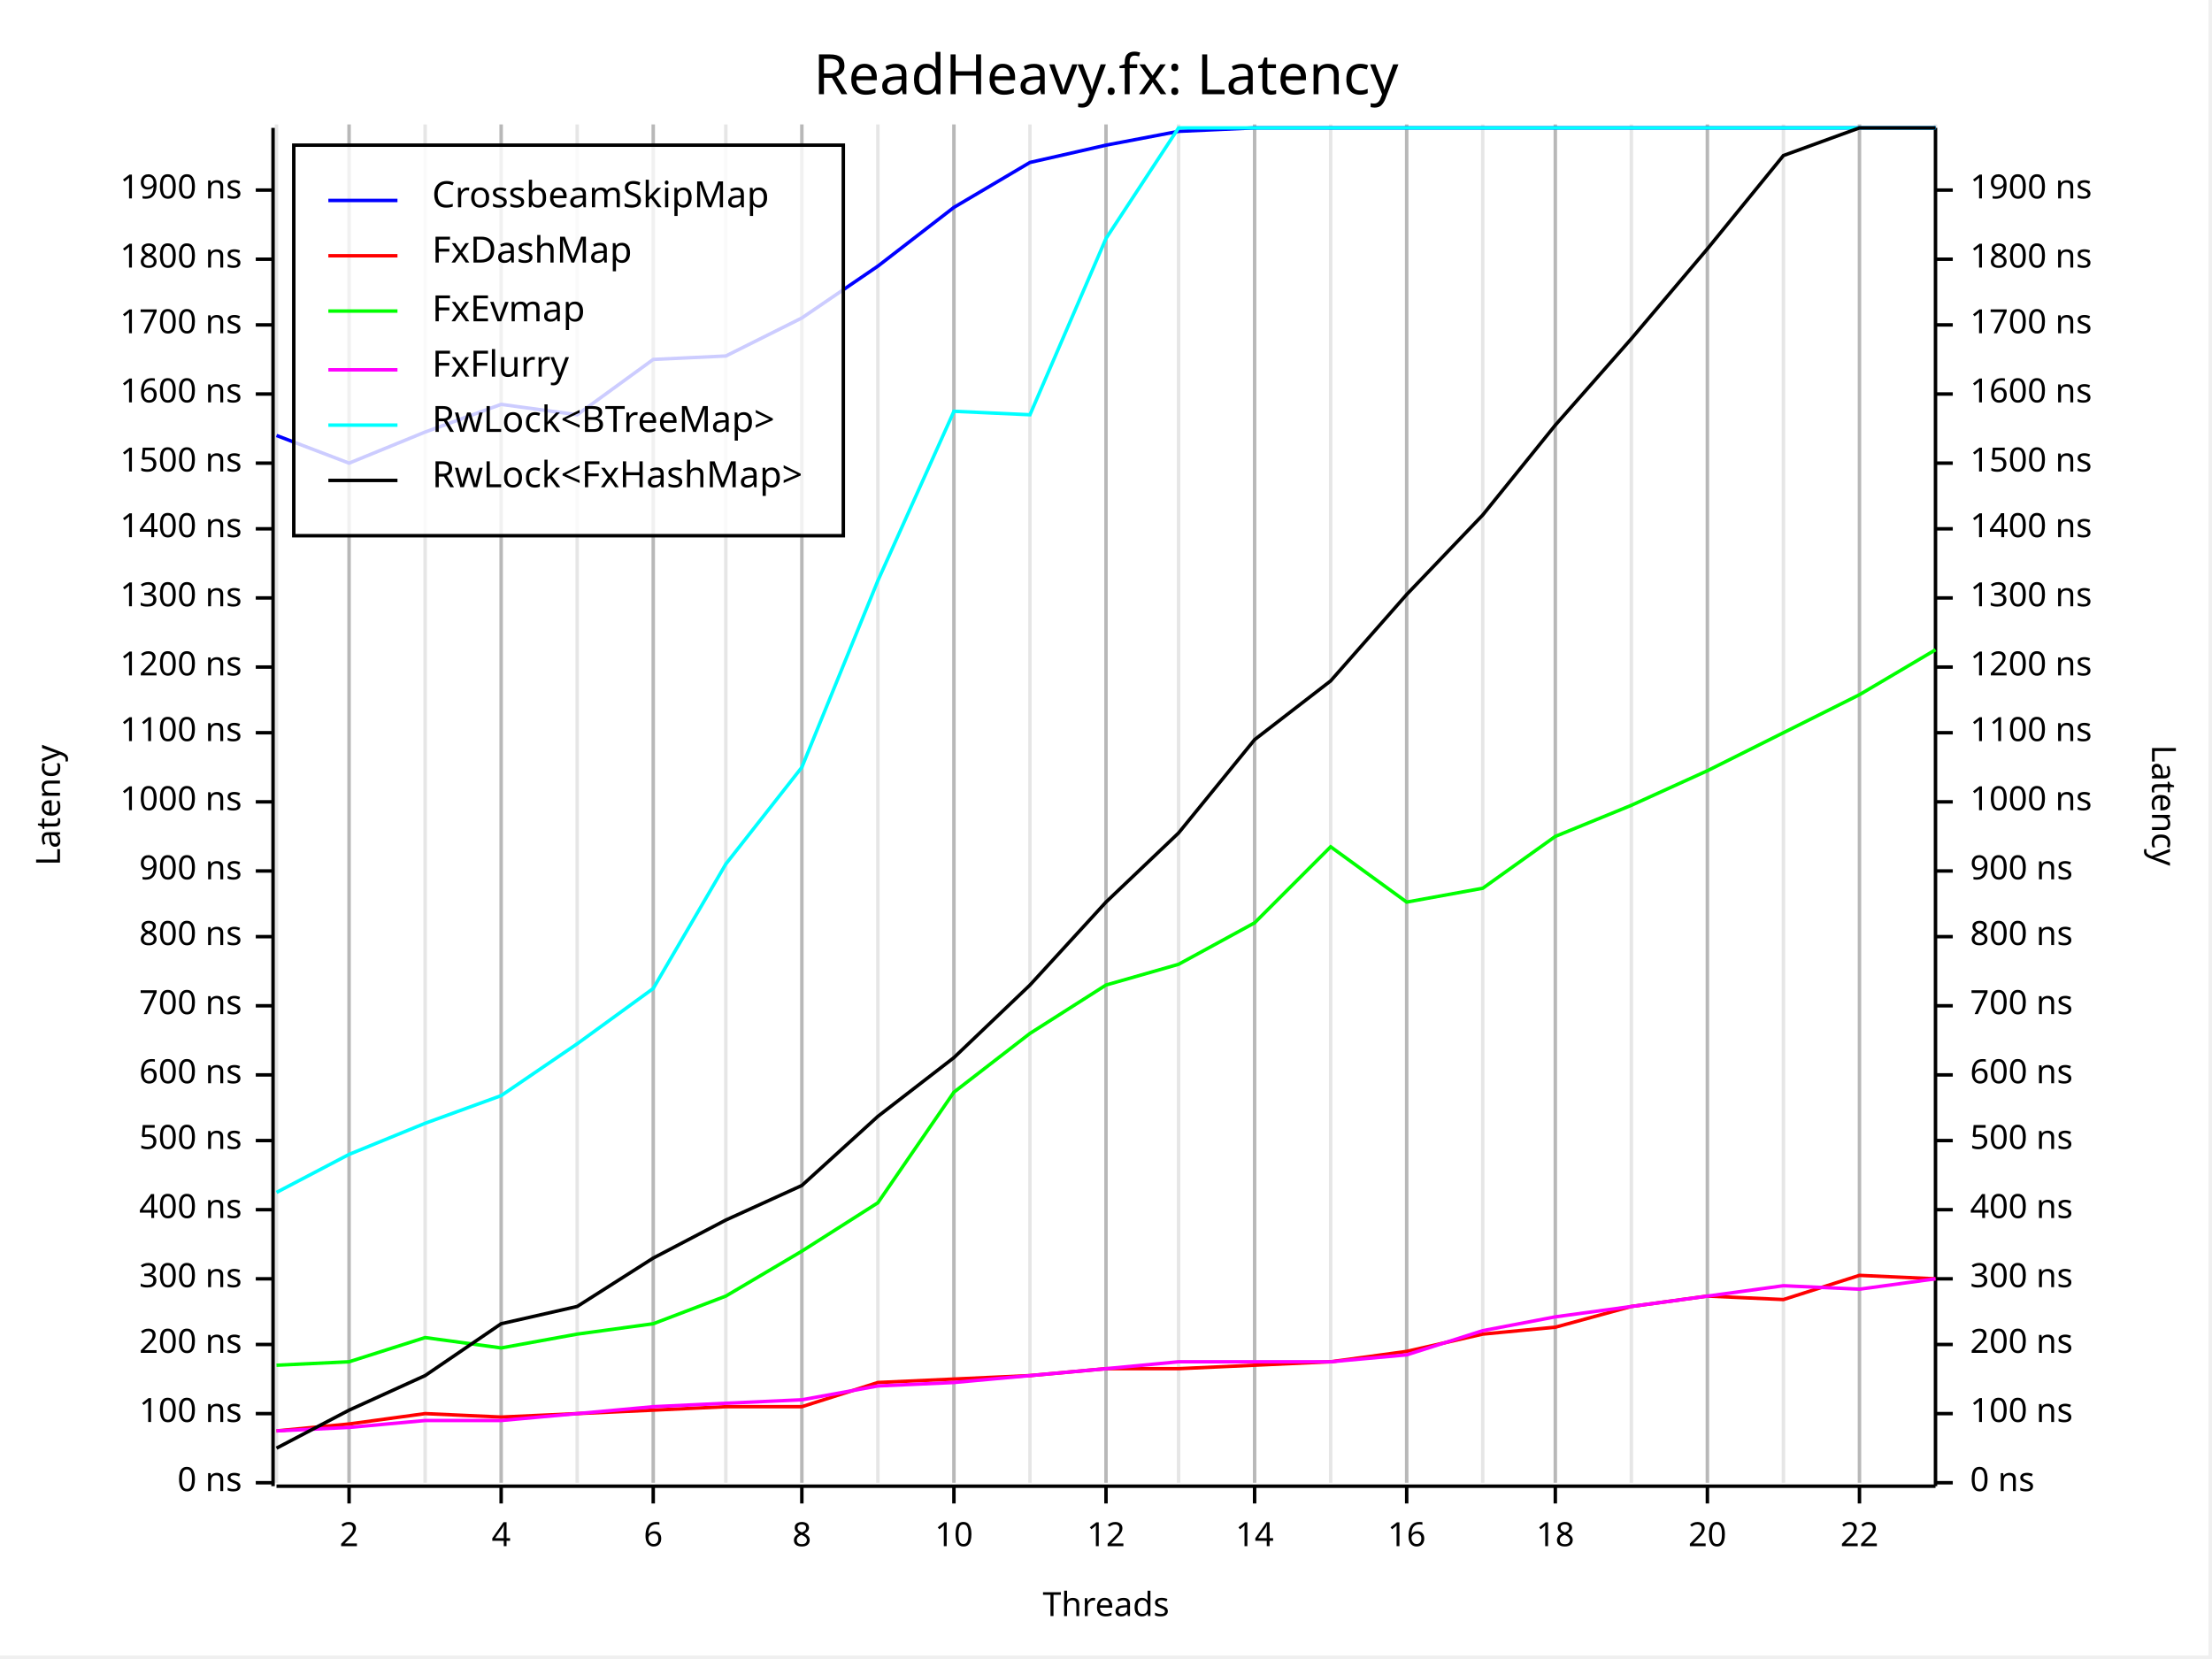
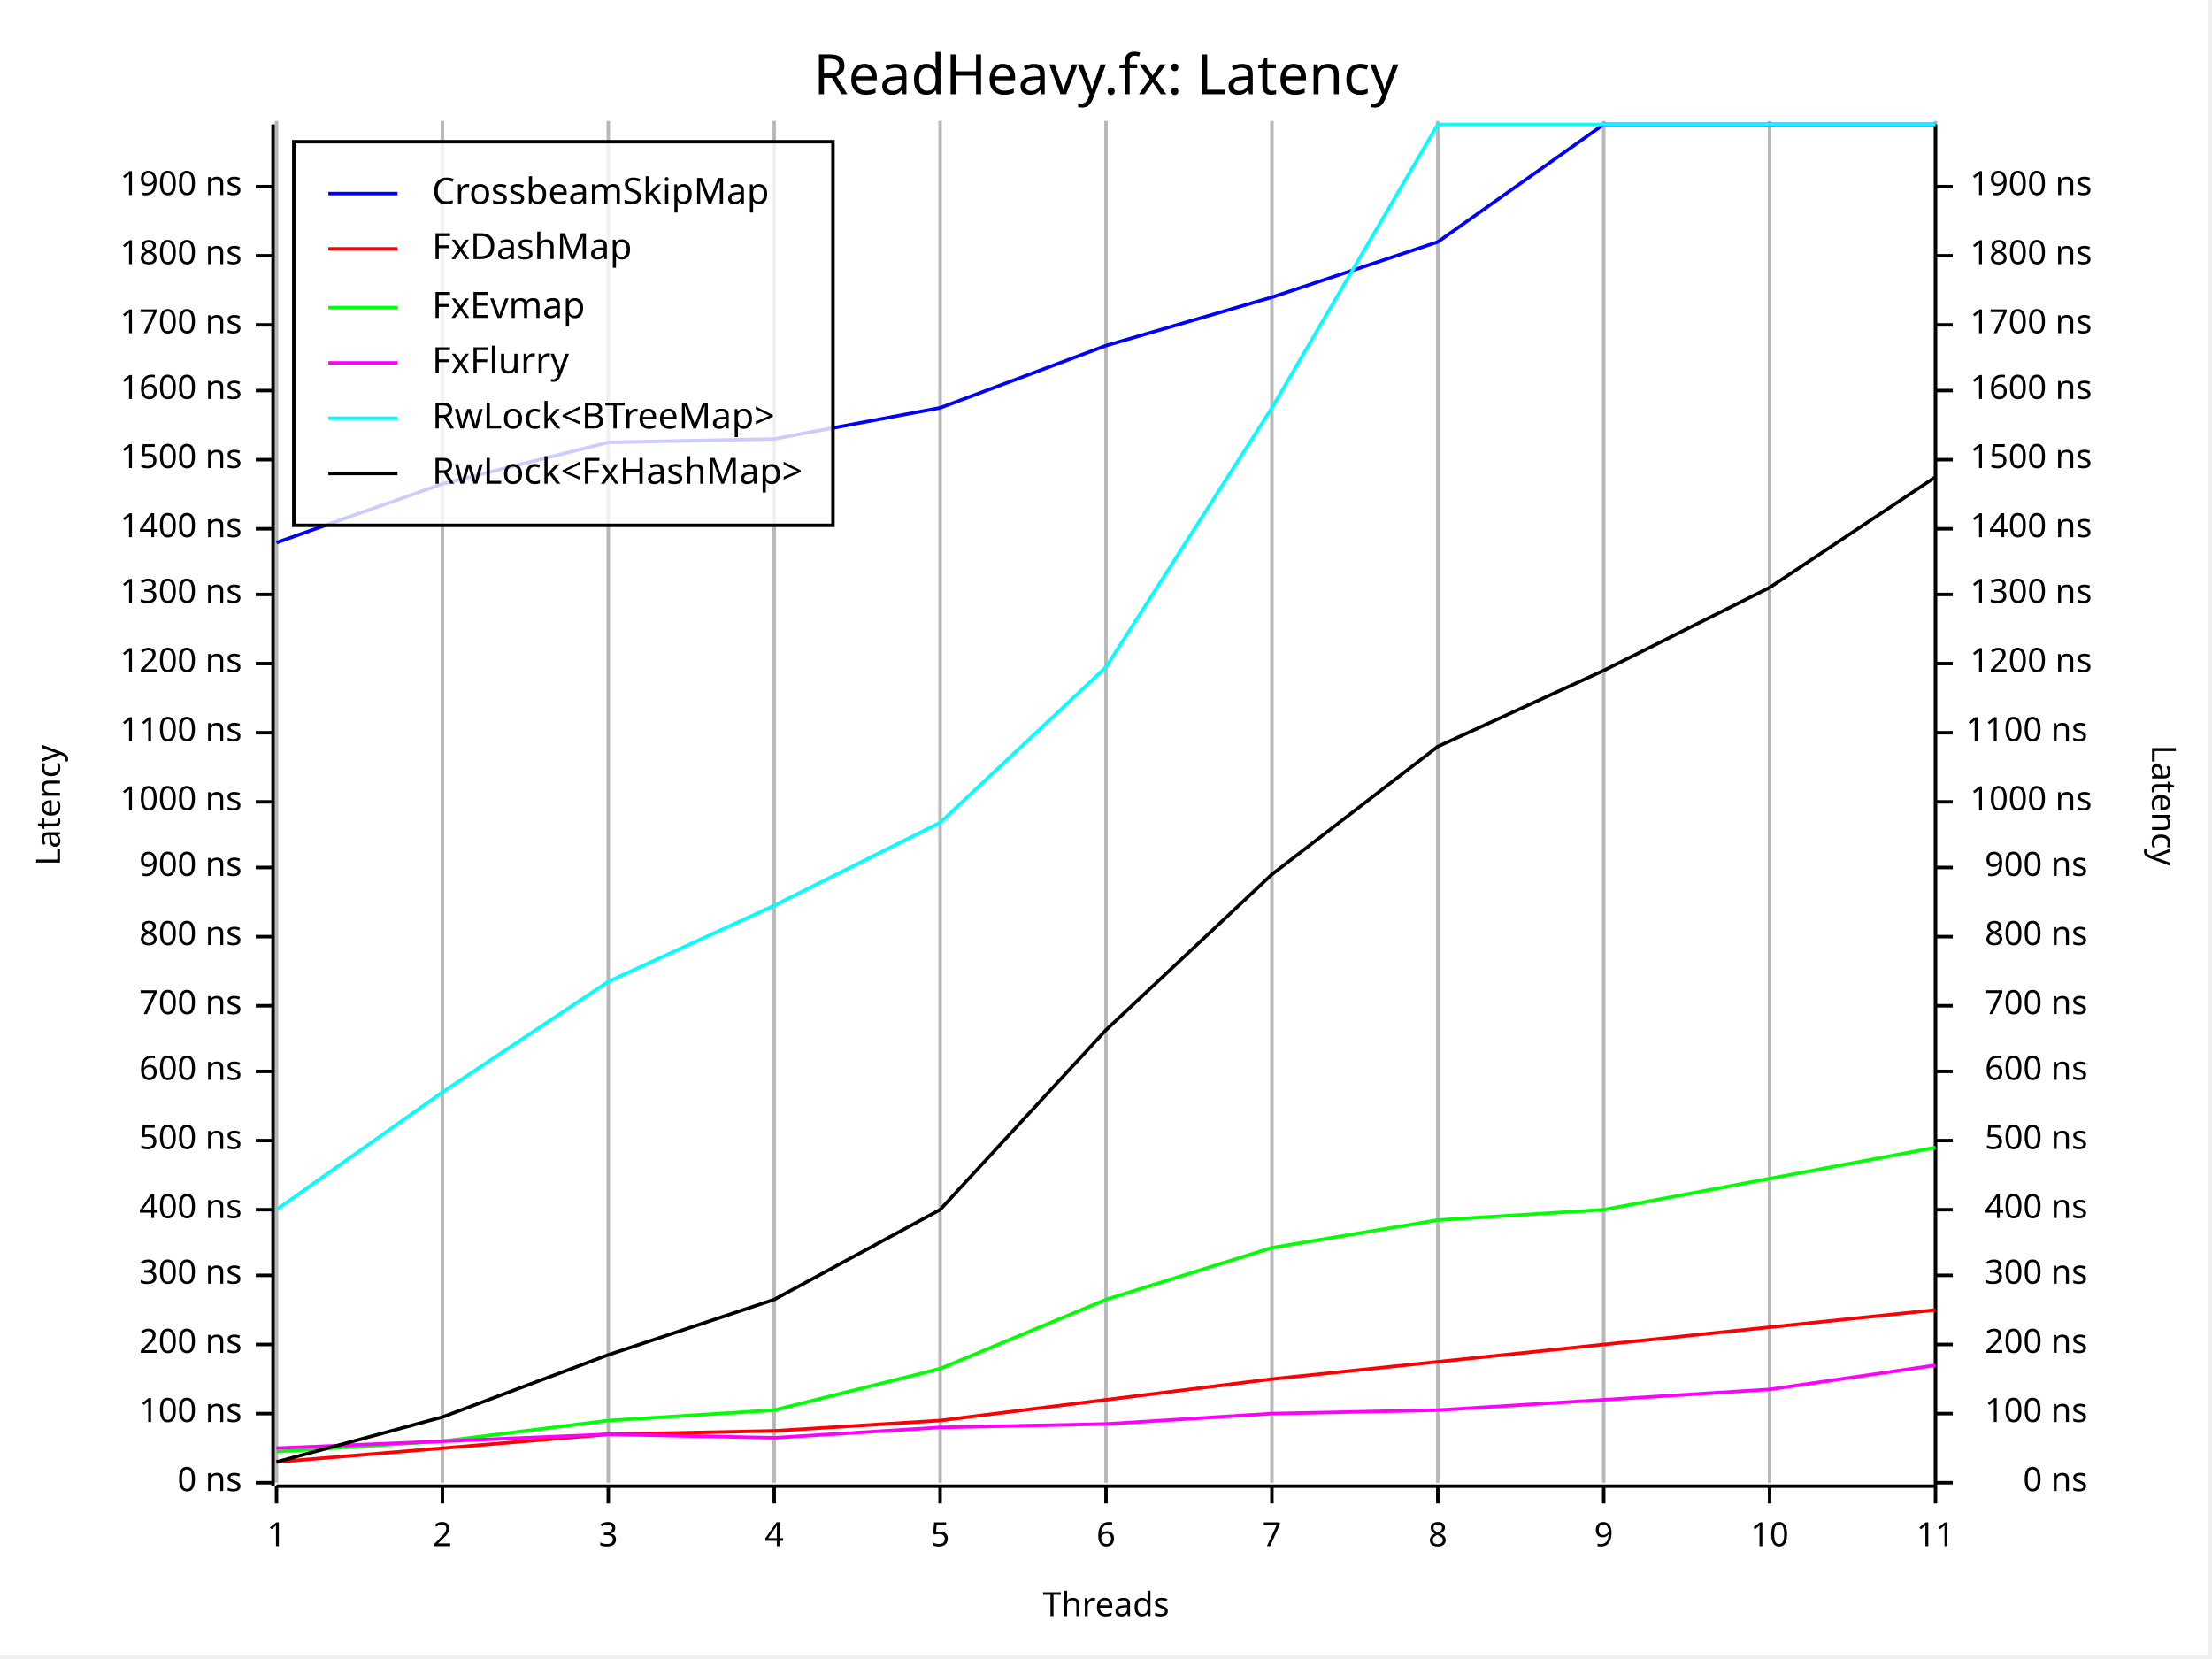
<svg xmlns="http://www.w3.org/2000/svg" width="640" height="480" viewBox="0 0 640 480">
  <rect x="0" y="0" width="639" height="479" opacity="1" fill="#FFFFFF" stroke="none" />
  <text x="320" y="15" dy="0.76em" text-anchor="middle" font-family="Fira Code" font-size="16.129" opacity="1" fill="#000000">
ReadHeavy.fx: Latency
</text>
-   <line opacity="0.1" stroke="#000000" stroke-width="1" x1="80" y1="429" x2="80" y2="36" />
-   <line opacity="0.1" stroke="#000000" stroke-width="1" x1="101" y1="429" x2="101" y2="36" />
-   <line opacity="0.1" stroke="#000000" stroke-width="1" x1="123" y1="429" x2="123" y2="36" />
-   <line opacity="0.1" stroke="#000000" stroke-width="1" x1="145" y1="429" x2="145" y2="36" />
-   <line opacity="0.1" stroke="#000000" stroke-width="1" x1="167" y1="429" x2="167" y2="36" />
-   <line opacity="0.1" stroke="#000000" stroke-width="1" x1="189" y1="429" x2="189" y2="36" />
-   <line opacity="0.1" stroke="#000000" stroke-width="1" x1="210" y1="429" x2="210" y2="36" />
-   <line opacity="0.1" stroke="#000000" stroke-width="1" x1="232" y1="429" x2="232" y2="36" />
-   <line opacity="0.1" stroke="#000000" stroke-width="1" x1="254" y1="429" x2="254" y2="36" />
-   <line opacity="0.1" stroke="#000000" stroke-width="1" x1="276" y1="429" x2="276" y2="36" />
-   <line opacity="0.1" stroke="#000000" stroke-width="1" x1="298" y1="429" x2="298" y2="36" />
-   <line opacity="0.1" stroke="#000000" stroke-width="1" x1="320" y1="429" x2="320" y2="36" />
-   <line opacity="0.1" stroke="#000000" stroke-width="1" x1="341" y1="429" x2="341" y2="36" />
-   <line opacity="0.1" stroke="#000000" stroke-width="1" x1="363" y1="429" x2="363" y2="36" />
-   <line opacity="0.1" stroke="#000000" stroke-width="1" x1="385" y1="429" x2="385" y2="36" />
-   <line opacity="0.1" stroke="#000000" stroke-width="1" x1="407" y1="429" x2="407" y2="36" />
-   <line opacity="0.1" stroke="#000000" stroke-width="1" x1="429" y1="429" x2="429" y2="36" />
-   <line opacity="0.1" stroke="#000000" stroke-width="1" x1="450" y1="429" x2="450" y2="36" />
-   <line opacity="0.1" stroke="#000000" stroke-width="1" x1="472" y1="429" x2="472" y2="36" />
-   <line opacity="0.1" stroke="#000000" stroke-width="1" x1="494" y1="429" x2="494" y2="36" />
-   <line opacity="0.1" stroke="#000000" stroke-width="1" x1="516" y1="429" x2="516" y2="36" />
-   <line opacity="0.1" stroke="#000000" stroke-width="1" x1="538" y1="429" x2="538" y2="36" />
-   <line opacity="0.1" stroke="#000000" stroke-width="1" x1="560" y1="429" x2="560" y2="36" />
+   <line opacity="0.1" stroke="#000000" stroke-width="1" x1="80" y1="429" x2="80" y2="35" />
+   <line opacity="0.1" stroke="#000000" stroke-width="1" x1="128" y1="429" x2="128" y2="35" />
+   <line opacity="0.1" stroke="#000000" stroke-width="1" x1="176" y1="429" x2="176" y2="35" />
+   <line opacity="0.1" stroke="#000000" stroke-width="1" x1="224" y1="429" x2="224" y2="35" />
+   <line opacity="0.1" stroke="#000000" stroke-width="1" x1="272" y1="429" x2="272" y2="35" />
+   <line opacity="0.1" stroke="#000000" stroke-width="1" x1="320" y1="429" x2="320" y2="35" />
+   <line opacity="0.1" stroke="#000000" stroke-width="1" x1="368" y1="429" x2="368" y2="35" />
+   <line opacity="0.1" stroke="#000000" stroke-width="1" x1="416" y1="429" x2="416" y2="35" />
+   <line opacity="0.1" stroke="#000000" stroke-width="1" x1="464" y1="429" x2="464" y2="35" />
+   <line opacity="0.1" stroke="#000000" stroke-width="1" x1="512" y1="429" x2="512" y2="35" />
+   <line opacity="0.1" stroke="#000000" stroke-width="1" x1="560" y1="429" x2="560" y2="35" />
  <text x="10" y="233" dy="0.76em" text-anchor="middle" font-family="sans-serif" font-size="9.677" opacity="1" fill="#000000" transform="rotate(270, 10, 233)">
Latency
</text>
  <text x="320" y="470" dy="-0.5ex" text-anchor="middle" font-family="sans-serif" font-size="9.677" opacity="1" fill="#000000">
Threads
</text>
  <text x="630" y="233" dy="0.76em" text-anchor="middle" font-family="sans-serif" font-size="9.677" opacity="1" fill="#000000" transform="rotate(90, 630, 233)">
Latency
</text>
-   <line opacity="0.2" stroke="#000000" stroke-width="1" x1="101" y1="429" x2="101" y2="36" />
-   <line opacity="0.2" stroke="#000000" stroke-width="1" x1="145" y1="429" x2="145" y2="36" />
-   <line opacity="0.2" stroke="#000000" stroke-width="1" x1="189" y1="429" x2="189" y2="36" />
-   <line opacity="0.2" stroke="#000000" stroke-width="1" x1="232" y1="429" x2="232" y2="36" />
-   <line opacity="0.2" stroke="#000000" stroke-width="1" x1="276" y1="429" x2="276" y2="36" />
-   <line opacity="0.2" stroke="#000000" stroke-width="1" x1="320" y1="429" x2="320" y2="36" />
-   <line opacity="0.2" stroke="#000000" stroke-width="1" x1="363" y1="429" x2="363" y2="36" />
-   <line opacity="0.2" stroke="#000000" stroke-width="1" x1="407" y1="429" x2="407" y2="36" />
-   <line opacity="0.2" stroke="#000000" stroke-width="1" x1="450" y1="429" x2="450" y2="36" />
-   <line opacity="0.2" stroke="#000000" stroke-width="1" x1="494" y1="429" x2="494" y2="36" />
-   <line opacity="0.2" stroke="#000000" stroke-width="1" x1="538" y1="429" x2="538" y2="36" />
-   <polyline fill="none" opacity="1" stroke="#000000" stroke-width="1" points="79,37 79,430 " />
+   <line opacity="0.2" stroke="#000000" stroke-width="1" x1="80" y1="429" x2="80" y2="35" />
+   <line opacity="0.2" stroke="#000000" stroke-width="1" x1="128" y1="429" x2="128" y2="35" />
+   <line opacity="0.2" stroke="#000000" stroke-width="1" x1="176" y1="429" x2="176" y2="35" />
+   <line opacity="0.2" stroke="#000000" stroke-width="1" x1="224" y1="429" x2="224" y2="35" />
+   <line opacity="0.2" stroke="#000000" stroke-width="1" x1="272" y1="429" x2="272" y2="35" />
+   <line opacity="0.2" stroke="#000000" stroke-width="1" x1="320" y1="429" x2="320" y2="35" />
+   <line opacity="0.2" stroke="#000000" stroke-width="1" x1="368" y1="429" x2="368" y2="35" />
+   <line opacity="0.2" stroke="#000000" stroke-width="1" x1="416" y1="429" x2="416" y2="35" />
+   <line opacity="0.2" stroke="#000000" stroke-width="1" x1="464" y1="429" x2="464" y2="35" />
+   <line opacity="0.2" stroke="#000000" stroke-width="1" x1="512" y1="429" x2="512" y2="35" />
+   <line opacity="0.2" stroke="#000000" stroke-width="1" x1="560" y1="429" x2="560" y2="35" />
+   <polyline fill="none" opacity="1" stroke="#000000" stroke-width="1" points="79,36 79,430 " />
  <text x="70" y="429" dy="0.5ex" text-anchor="end" font-family="sans-serif" font-size="9.677" opacity="1" fill="#000000">
0 ns
</text>
  <polyline fill="none" opacity="1" stroke="#000000" stroke-width="1" points="74,429 79,429 " />
  <text x="70" y="409" dy="0.5ex" text-anchor="end" font-family="sans-serif" font-size="9.677" opacity="1" fill="#000000">
100 ns
</text>
  <polyline fill="none" opacity="1" stroke="#000000" stroke-width="1" points="74,409 79,409 " />
  <text x="70" y="389" dy="0.5ex" text-anchor="end" font-family="sans-serif" font-size="9.677" opacity="1" fill="#000000">
200 ns
</text>
  <polyline fill="none" opacity="1" stroke="#000000" stroke-width="1" points="74,389 79,389 " />
-   <text x="70" y="370" dy="0.5ex" text-anchor="end" font-family="sans-serif" font-size="9.677" opacity="1" fill="#000000">
+   <text x="70" y="369" dy="0.5ex" text-anchor="end" font-family="sans-serif" font-size="9.677" opacity="1" fill="#000000">
300 ns
</text>
-   <polyline fill="none" opacity="1" stroke="#000000" stroke-width="1" points="74,370 79,370 " />
+   <polyline fill="none" opacity="1" stroke="#000000" stroke-width="1" points="74,369 79,369 " />
  <text x="70" y="350" dy="0.5ex" text-anchor="end" font-family="sans-serif" font-size="9.677" opacity="1" fill="#000000">
400 ns
</text>
  <polyline fill="none" opacity="1" stroke="#000000" stroke-width="1" points="74,350 79,350 " />
  <text x="70" y="330" dy="0.5ex" text-anchor="end" font-family="sans-serif" font-size="9.677" opacity="1" fill="#000000">
500 ns
</text>
  <polyline fill="none" opacity="1" stroke="#000000" stroke-width="1" points="74,330 79,330 " />
-   <text x="70" y="311" dy="0.5ex" text-anchor="end" font-family="sans-serif" font-size="9.677" opacity="1" fill="#000000">
+   <text x="70" y="310" dy="0.5ex" text-anchor="end" font-family="sans-serif" font-size="9.677" opacity="1" fill="#000000">
600 ns
</text>
-   <polyline fill="none" opacity="1" stroke="#000000" stroke-width="1" points="74,311 79,311 " />
+   <polyline fill="none" opacity="1" stroke="#000000" stroke-width="1" points="74,310 79,310 " />
  <text x="70" y="291" dy="0.5ex" text-anchor="end" font-family="sans-serif" font-size="9.677" opacity="1" fill="#000000">
700 ns
</text>
  <polyline fill="none" opacity="1" stroke="#000000" stroke-width="1" points="74,291 79,291 " />
  <text x="70" y="271" dy="0.5ex" text-anchor="end" font-family="sans-serif" font-size="9.677" opacity="1" fill="#000000">
800 ns
</text>
  <polyline fill="none" opacity="1" stroke="#000000" stroke-width="1" points="74,271 79,271 " />
-   <text x="70" y="252" dy="0.5ex" text-anchor="end" font-family="sans-serif" font-size="9.677" opacity="1" fill="#000000">
+   <text x="70" y="251" dy="0.5ex" text-anchor="end" font-family="sans-serif" font-size="9.677" opacity="1" fill="#000000">
900 ns
</text>
-   <polyline fill="none" opacity="1" stroke="#000000" stroke-width="1" points="74,252 79,252 " />
+   <polyline fill="none" opacity="1" stroke="#000000" stroke-width="1" points="74,251 79,251 " />
  <text x="70" y="232" dy="0.5ex" text-anchor="end" font-family="sans-serif" font-size="9.677" opacity="1" fill="#000000">
1000 ns
</text>
  <polyline fill="none" opacity="1" stroke="#000000" stroke-width="1" points="74,232 79,232 " />
  <text x="70" y="212" dy="0.5ex" text-anchor="end" font-family="sans-serif" font-size="9.677" opacity="1" fill="#000000">
1100 ns
</text>
  <polyline fill="none" opacity="1" stroke="#000000" stroke-width="1" points="74,212 79,212 " />
-   <text x="70" y="193" dy="0.5ex" text-anchor="end" font-family="sans-serif" font-size="9.677" opacity="1" fill="#000000">
+   <text x="70" y="192" dy="0.5ex" text-anchor="end" font-family="sans-serif" font-size="9.677" opacity="1" fill="#000000">
1200 ns
</text>
-   <polyline fill="none" opacity="1" stroke="#000000" stroke-width="1" points="74,193 79,193 " />
-   <text x="70" y="173" dy="0.5ex" text-anchor="end" font-family="sans-serif" font-size="9.677" opacity="1" fill="#000000">
+   <polyline fill="none" opacity="1" stroke="#000000" stroke-width="1" points="74,192 79,192 " />
+   <text x="70" y="172" dy="0.5ex" text-anchor="end" font-family="sans-serif" font-size="9.677" opacity="1" fill="#000000">
1300 ns
</text>
-   <polyline fill="none" opacity="1" stroke="#000000" stroke-width="1" points="74,173 79,173 " />
+   <polyline fill="none" opacity="1" stroke="#000000" stroke-width="1" points="74,172 79,172 " />
  <text x="70" y="153" dy="0.5ex" text-anchor="end" font-family="sans-serif" font-size="9.677" opacity="1" fill="#000000">
1400 ns
</text>
  <polyline fill="none" opacity="1" stroke="#000000" stroke-width="1" points="74,153 79,153 " />
-   <text x="70" y="134" dy="0.5ex" text-anchor="end" font-family="sans-serif" font-size="9.677" opacity="1" fill="#000000">
+   <text x="70" y="133" dy="0.5ex" text-anchor="end" font-family="sans-serif" font-size="9.677" opacity="1" fill="#000000">
1500 ns
</text>
-   <polyline fill="none" opacity="1" stroke="#000000" stroke-width="1" points="74,134 79,134 " />
-   <text x="70" y="114" dy="0.5ex" text-anchor="end" font-family="sans-serif" font-size="9.677" opacity="1" fill="#000000">
+   <polyline fill="none" opacity="1" stroke="#000000" stroke-width="1" points="74,133 79,133 " />
+   <text x="70" y="113" dy="0.5ex" text-anchor="end" font-family="sans-serif" font-size="9.677" opacity="1" fill="#000000">
1600 ns
</text>
-   <polyline fill="none" opacity="1" stroke="#000000" stroke-width="1" points="74,114 79,114 " />
+   <polyline fill="none" opacity="1" stroke="#000000" stroke-width="1" points="74,113 79,113 " />
  <text x="70" y="94" dy="0.5ex" text-anchor="end" font-family="sans-serif" font-size="9.677" opacity="1" fill="#000000">
1700 ns
</text>
  <polyline fill="none" opacity="1" stroke="#000000" stroke-width="1" points="74,94 79,94 " />
-   <text x="70" y="75" dy="0.5ex" text-anchor="end" font-family="sans-serif" font-size="9.677" opacity="1" fill="#000000">
+   <text x="70" y="74" dy="0.5ex" text-anchor="end" font-family="sans-serif" font-size="9.677" opacity="1" fill="#000000">
1800 ns
</text>
-   <polyline fill="none" opacity="1" stroke="#000000" stroke-width="1" points="74,75 79,75 " />
-   <text x="70" y="55" dy="0.5ex" text-anchor="end" font-family="sans-serif" font-size="9.677" opacity="1" fill="#000000">
+   <polyline fill="none" opacity="1" stroke="#000000" stroke-width="1" points="74,74 79,74 " />
+   <text x="70" y="54" dy="0.5ex" text-anchor="end" font-family="sans-serif" font-size="9.677" opacity="1" fill="#000000">
1900 ns
</text>
-   <polyline fill="none" opacity="1" stroke="#000000" stroke-width="1" points="74,55 79,55 " />
+   <polyline fill="none" opacity="1" stroke="#000000" stroke-width="1" points="74,54 79,54 " />
  <polyline fill="none" opacity="1" stroke="#000000" stroke-width="1" points="80,430 560,430 " />
-   <text x="101" y="440" dy="0.76em" text-anchor="middle" font-family="sans-serif" font-size="9.677" opacity="1" fill="#000000">
+   <text x="80" y="440" dy="0.76em" text-anchor="middle" font-family="sans-serif" font-size="9.677" opacity="1" fill="#000000">
+ 1
+ </text>
+   <polyline fill="none" opacity="1" stroke="#000000" stroke-width="1" points="80,430 80,435 " />
+   <text x="128" y="440" dy="0.76em" text-anchor="middle" font-family="sans-serif" font-size="9.677" opacity="1" fill="#000000">
2
</text>
-   <polyline fill="none" opacity="1" stroke="#000000" stroke-width="1" points="101,430 101,435 " />
-   <text x="145" y="440" dy="0.76em" text-anchor="middle" font-family="sans-serif" font-size="9.677" opacity="1" fill="#000000">
+   <polyline fill="none" opacity="1" stroke="#000000" stroke-width="1" points="128,430 128,435 " />
+   <text x="176" y="440" dy="0.76em" text-anchor="middle" font-family="sans-serif" font-size="9.677" opacity="1" fill="#000000">
+ 3
+ </text>
+   <polyline fill="none" opacity="1" stroke="#000000" stroke-width="1" points="176,430 176,435 " />
+   <text x="224" y="440" dy="0.76em" text-anchor="middle" font-family="sans-serif" font-size="9.677" opacity="1" fill="#000000">
4
</text>
-   <polyline fill="none" opacity="1" stroke="#000000" stroke-width="1" points="145,430 145,435 " />
-   <text x="189" y="440" dy="0.76em" text-anchor="middle" font-family="sans-serif" font-size="9.677" opacity="1" fill="#000000">
+   <polyline fill="none" opacity="1" stroke="#000000" stroke-width="1" points="224,430 224,435 " />
+   <text x="272" y="440" dy="0.76em" text-anchor="middle" font-family="sans-serif" font-size="9.677" opacity="1" fill="#000000">
+ 5
+ </text>
+   <polyline fill="none" opacity="1" stroke="#000000" stroke-width="1" points="272,430 272,435 " />
+   <text x="320" y="440" dy="0.76em" text-anchor="middle" font-family="sans-serif" font-size="9.677" opacity="1" fill="#000000">
6
</text>
-   <polyline fill="none" opacity="1" stroke="#000000" stroke-width="1" points="189,430 189,435 " />
-   <text x="232" y="440" dy="0.76em" text-anchor="middle" font-family="sans-serif" font-size="9.677" opacity="1" fill="#000000">
+   <polyline fill="none" opacity="1" stroke="#000000" stroke-width="1" points="320,430 320,435 " />
+   <text x="368" y="440" dy="0.76em" text-anchor="middle" font-family="sans-serif" font-size="9.677" opacity="1" fill="#000000">
+ 7
+ </text>
+   <polyline fill="none" opacity="1" stroke="#000000" stroke-width="1" points="368,430 368,435 " />
+   <text x="416" y="440" dy="0.76em" text-anchor="middle" font-family="sans-serif" font-size="9.677" opacity="1" fill="#000000">
8
</text>
-   <polyline fill="none" opacity="1" stroke="#000000" stroke-width="1" points="232,430 232,435 " />
-   <text x="276" y="440" dy="0.76em" text-anchor="middle" font-family="sans-serif" font-size="9.677" opacity="1" fill="#000000">
+   <polyline fill="none" opacity="1" stroke="#000000" stroke-width="1" points="416,430 416,435 " />
+   <text x="464" y="440" dy="0.76em" text-anchor="middle" font-family="sans-serif" font-size="9.677" opacity="1" fill="#000000">
+ 9
+ </text>
+   <polyline fill="none" opacity="1" stroke="#000000" stroke-width="1" points="464,430 464,435 " />
+   <text x="512" y="440" dy="0.76em" text-anchor="middle" font-family="sans-serif" font-size="9.677" opacity="1" fill="#000000">
10
</text>
-   <polyline fill="none" opacity="1" stroke="#000000" stroke-width="1" points="276,430 276,435 " />
-   <text x="320" y="440" dy="0.76em" text-anchor="middle" font-family="sans-serif" font-size="9.677" opacity="1" fill="#000000">
- 12
- </text>
-   <polyline fill="none" opacity="1" stroke="#000000" stroke-width="1" points="320,430 320,435 " />
-   <text x="363" y="440" dy="0.76em" text-anchor="middle" font-family="sans-serif" font-size="9.677" opacity="1" fill="#000000">
- 14
- </text>
-   <polyline fill="none" opacity="1" stroke="#000000" stroke-width="1" points="363,430 363,435 " />
-   <text x="407" y="440" dy="0.76em" text-anchor="middle" font-family="sans-serif" font-size="9.677" opacity="1" fill="#000000">
- 16
- </text>
-   <polyline fill="none" opacity="1" stroke="#000000" stroke-width="1" points="407,430 407,435 " />
-   <text x="450" y="440" dy="0.76em" text-anchor="middle" font-family="sans-serif" font-size="9.677" opacity="1" fill="#000000">
- 18
- </text>
-   <polyline fill="none" opacity="1" stroke="#000000" stroke-width="1" points="450,430 450,435 " />
-   <text x="494" y="440" dy="0.76em" text-anchor="middle" font-family="sans-serif" font-size="9.677" opacity="1" fill="#000000">
- 20
- </text>
-   <polyline fill="none" opacity="1" stroke="#000000" stroke-width="1" points="494,430 494,435 " />
-   <text x="538" y="440" dy="0.76em" text-anchor="middle" font-family="sans-serif" font-size="9.677" opacity="1" fill="#000000">
- 22
- </text>
-   <polyline fill="none" opacity="1" stroke="#000000" stroke-width="1" points="538,430 538,435 " />
-   <polyline fill="none" opacity="1" stroke="#000000" stroke-width="1" points="560,37 560,430 " />
-   <text x="570" y="429" dy="0.5ex" text-anchor="start" font-family="sans-serif" font-size="9.677" opacity="1" fill="#000000">
+   <polyline fill="none" opacity="1" stroke="#000000" stroke-width="1" points="512,430 512,435 " />
+   <text x="560" y="440" dy="0.76em" text-anchor="middle" font-family="sans-serif" font-size="9.677" opacity="1" fill="#000000">
+ 11
+ </text>
+   <polyline fill="none" opacity="1" stroke="#000000" stroke-width="1" points="560,430 560,435 " />
+   <polyline fill="none" opacity="1" stroke="#000000" stroke-width="1" points="560,36 560,430 " />
+   <text x="604" y="429" dy="0.5ex" text-anchor="end" font-family="sans-serif" font-size="9.677" opacity="1" fill="#000000">
0 ns
</text>
  <polyline fill="none" opacity="1" stroke="#000000" stroke-width="1" points="560,429 565,429 " />
-   <text x="570" y="409" dy="0.5ex" text-anchor="start" font-family="sans-serif" font-size="9.677" opacity="1" fill="#000000">
+   <text x="604" y="409" dy="0.5ex" text-anchor="end" font-family="sans-serif" font-size="9.677" opacity="1" fill="#000000">
100 ns
</text>
  <polyline fill="none" opacity="1" stroke="#000000" stroke-width="1" points="560,409 565,409 " />
-   <text x="570" y="389" dy="0.5ex" text-anchor="start" font-family="sans-serif" font-size="9.677" opacity="1" fill="#000000">
+   <text x="604" y="389" dy="0.5ex" text-anchor="end" font-family="sans-serif" font-size="9.677" opacity="1" fill="#000000">
200 ns
</text>
  <polyline fill="none" opacity="1" stroke="#000000" stroke-width="1" points="560,389 565,389 " />
-   <text x="570" y="370" dy="0.5ex" text-anchor="start" font-family="sans-serif" font-size="9.677" opacity="1" fill="#000000">
+   <text x="604" y="369" dy="0.5ex" text-anchor="end" font-family="sans-serif" font-size="9.677" opacity="1" fill="#000000">
300 ns
</text>
-   <polyline fill="none" opacity="1" stroke="#000000" stroke-width="1" points="560,370 565,370 " />
-   <text x="570" y="350" dy="0.5ex" text-anchor="start" font-family="sans-serif" font-size="9.677" opacity="1" fill="#000000">
+   <polyline fill="none" opacity="1" stroke="#000000" stroke-width="1" points="560,369 565,369 " />
+   <text x="604" y="350" dy="0.5ex" text-anchor="end" font-family="sans-serif" font-size="9.677" opacity="1" fill="#000000">
400 ns
</text>
  <polyline fill="none" opacity="1" stroke="#000000" stroke-width="1" points="560,350 565,350 " />
-   <text x="570" y="330" dy="0.5ex" text-anchor="start" font-family="sans-serif" font-size="9.677" opacity="1" fill="#000000">
+   <text x="604" y="330" dy="0.5ex" text-anchor="end" font-family="sans-serif" font-size="9.677" opacity="1" fill="#000000">
500 ns
</text>
  <polyline fill="none" opacity="1" stroke="#000000" stroke-width="1" points="560,330 565,330 " />
-   <text x="570" y="311" dy="0.5ex" text-anchor="start" font-family="sans-serif" font-size="9.677" opacity="1" fill="#000000">
+   <text x="604" y="310" dy="0.5ex" text-anchor="end" font-family="sans-serif" font-size="9.677" opacity="1" fill="#000000">
600 ns
</text>
-   <polyline fill="none" opacity="1" stroke="#000000" stroke-width="1" points="560,311 565,311 " />
-   <text x="570" y="291" dy="0.5ex" text-anchor="start" font-family="sans-serif" font-size="9.677" opacity="1" fill="#000000">
+   <polyline fill="none" opacity="1" stroke="#000000" stroke-width="1" points="560,310 565,310 " />
+   <text x="604" y="291" dy="0.5ex" text-anchor="end" font-family="sans-serif" font-size="9.677" opacity="1" fill="#000000">
700 ns
</text>
  <polyline fill="none" opacity="1" stroke="#000000" stroke-width="1" points="560,291 565,291 " />
-   <text x="570" y="271" dy="0.5ex" text-anchor="start" font-family="sans-serif" font-size="9.677" opacity="1" fill="#000000">
+   <text x="604" y="271" dy="0.5ex" text-anchor="end" font-family="sans-serif" font-size="9.677" opacity="1" fill="#000000">
800 ns
</text>
  <polyline fill="none" opacity="1" stroke="#000000" stroke-width="1" points="560,271 565,271 " />
-   <text x="570" y="252" dy="0.5ex" text-anchor="start" font-family="sans-serif" font-size="9.677" opacity="1" fill="#000000">
+   <text x="604" y="251" dy="0.5ex" text-anchor="end" font-family="sans-serif" font-size="9.677" opacity="1" fill="#000000">
900 ns
</text>
-   <polyline fill="none" opacity="1" stroke="#000000" stroke-width="1" points="560,252 565,252 " />
+   <polyline fill="none" opacity="1" stroke="#000000" stroke-width="1" points="560,251 565,251 " />
  <text x="570" y="232" dy="0.5ex" text-anchor="start" font-family="sans-serif" font-size="9.677" opacity="1" fill="#000000">
1000 ns
</text>
  <polyline fill="none" opacity="1" stroke="#000000" stroke-width="1" points="560,232 565,232 " />
-   <text x="570" y="212" dy="0.5ex" text-anchor="start" font-family="sans-serif" font-size="9.677" opacity="1" fill="#000000">
+   <text x="604" y="212" dy="0.5ex" text-anchor="end" font-family="sans-serif" font-size="9.677" opacity="1" fill="#000000">
1100 ns
</text>
  <polyline fill="none" opacity="1" stroke="#000000" stroke-width="1" points="560,212 565,212 " />
-   <text x="570" y="193" dy="0.5ex" text-anchor="start" font-family="sans-serif" font-size="9.677" opacity="1" fill="#000000">
+   <text x="570" y="192" dy="0.5ex" text-anchor="start" font-family="sans-serif" font-size="9.677" opacity="1" fill="#000000">
1200 ns
</text>
-   <polyline fill="none" opacity="1" stroke="#000000" stroke-width="1" points="560,193 565,193 " />
-   <text x="570" y="173" dy="0.5ex" text-anchor="start" font-family="sans-serif" font-size="9.677" opacity="1" fill="#000000">
+   <polyline fill="none" opacity="1" stroke="#000000" stroke-width="1" points="560,192 565,192 " />
+   <text x="570" y="172" dy="0.5ex" text-anchor="start" font-family="sans-serif" font-size="9.677" opacity="1" fill="#000000">
1300 ns
</text>
-   <polyline fill="none" opacity="1" stroke="#000000" stroke-width="1" points="560,173 565,173 " />
+   <polyline fill="none" opacity="1" stroke="#000000" stroke-width="1" points="560,172 565,172 " />
  <text x="570" y="153" dy="0.5ex" text-anchor="start" font-family="sans-serif" font-size="9.677" opacity="1" fill="#000000">
1400 ns
</text>
  <polyline fill="none" opacity="1" stroke="#000000" stroke-width="1" points="560,153 565,153 " />
-   <text x="570" y="134" dy="0.5ex" text-anchor="start" font-family="sans-serif" font-size="9.677" opacity="1" fill="#000000">
+   <text x="570" y="133" dy="0.5ex" text-anchor="start" font-family="sans-serif" font-size="9.677" opacity="1" fill="#000000">
1500 ns
</text>
-   <polyline fill="none" opacity="1" stroke="#000000" stroke-width="1" points="560,134 565,134 " />
-   <text x="570" y="114" dy="0.5ex" text-anchor="start" font-family="sans-serif" font-size="9.677" opacity="1" fill="#000000">
+   <polyline fill="none" opacity="1" stroke="#000000" stroke-width="1" points="560,133 565,133 " />
+   <text x="570" y="113" dy="0.5ex" text-anchor="start" font-family="sans-serif" font-size="9.677" opacity="1" fill="#000000">
1600 ns
</text>
-   <polyline fill="none" opacity="1" stroke="#000000" stroke-width="1" points="560,114 565,114 " />
+   <polyline fill="none" opacity="1" stroke="#000000" stroke-width="1" points="560,113 565,113 " />
  <text x="570" y="94" dy="0.5ex" text-anchor="start" font-family="sans-serif" font-size="9.677" opacity="1" fill="#000000">
1700 ns
</text>
  <polyline fill="none" opacity="1" stroke="#000000" stroke-width="1" points="560,94 565,94 " />
-   <text x="570" y="75" dy="0.5ex" text-anchor="start" font-family="sans-serif" font-size="9.677" opacity="1" fill="#000000">
+   <text x="570" y="74" dy="0.5ex" text-anchor="start" font-family="sans-serif" font-size="9.677" opacity="1" fill="#000000">
1800 ns
</text>
-   <polyline fill="none" opacity="1" stroke="#000000" stroke-width="1" points="560,75 565,75 " />
-   <text x="570" y="55" dy="0.5ex" text-anchor="start" font-family="sans-serif" font-size="9.677" opacity="1" fill="#000000">
+   <polyline fill="none" opacity="1" stroke="#000000" stroke-width="1" points="560,74 565,74 " />
+   <text x="570" y="54" dy="0.5ex" text-anchor="start" font-family="sans-serif" font-size="9.677" opacity="1" fill="#000000">
1900 ns
</text>
-   <polyline fill="none" opacity="1" stroke="#000000" stroke-width="1" points="560,55 565,55 " />
-   <polyline fill="none" opacity="1" stroke="#0000FF" stroke-width="1" points="80,126 101,134 123,125 145,117 167,120 189,104 210,103 232,92 254,77 276,60 298,47 320,42 341,38 363,37 385,37 407,37 429,37 450,37 472,37 494,37 516,37 538,37 560,37 " />
-   <polyline fill="none" opacity="1" stroke="#FF0000" stroke-width="1" points="80,414 101,412 123,409 145,410 167,409 189,408 210,407 232,407 254,400 276,399 298,398 320,396 341,396 363,395 385,394 407,391 429,386 450,384 472,378 494,375 516,376 538,369 560,370 " />
-   <polyline fill="none" opacity="1" stroke="#00FF00" stroke-width="1" points="80,395 101,394 123,387 145,390 167,386 189,383 210,375 232,362 254,348 276,316 298,299 320,285 341,279 363,267 385,245 407,261 429,257 450,242 472,233 494,223 516,212 538,201 560,188 " />
-   <polyline fill="none" opacity="1" stroke="#FF00FF" stroke-width="1" points="80,414 101,413 123,411 145,411 167,409 189,407 210,406 232,405 254,401 276,400 298,398 320,396 341,394 363,394 385,394 407,392 429,385 450,381 472,378 494,375 516,372 538,373 560,370 " />
-   <polyline fill="none" opacity="1" stroke="#00FFFF" stroke-width="1" points="80,345 101,334 123,325 145,317 167,302 189,286 210,250 232,222 254,168 276,119 298,120 320,69 341,37 363,37 385,37 407,37 429,37 450,37 472,37 494,37 516,37 538,37 560,37 " />
-   <polyline fill="none" opacity="1" stroke="#000000" stroke-width="1" points="80,419 101,408 123,398 145,383 167,378 189,364 210,353 232,343 254,323 276,306 298,285 320,261 341,241 363,214 385,197 407,172 429,149 450,123 472,98 494,72 516,45 538,37 560,37 " />
-   <rect x="85" y="42" width="159" height="113" opacity="0.8" fill="#FFFFFF" stroke="none" />
-   <rect x="85" y="42" width="159" height="113" opacity="1" fill="none" stroke="#000000" />
-   <text x="125" y="52" dy="0.76em" text-anchor="start" font-family="Fira Code" font-size="10.484" opacity="1" fill="#000000">
+   <polyline fill="none" opacity="1" stroke="#000000" stroke-width="1" points="560,54 565,54 " />
+   <polyline fill="none" opacity="1" stroke="#0000FF" stroke-width="1" points="80,157 128,140 176,128 224,127 272,118 320,100 368,86 416,70 464,36 512,36 560,36 " />
+   <polyline fill="none" opacity="1" stroke="#FF0000" stroke-width="1" points="80,423 128,419 176,415 224,414 272,411 320,405 368,399 416,394 464,389 512,384 560,379 " />
+   <polyline fill="none" opacity="1" stroke="#00FF00" stroke-width="1" points="80,420 128,417 176,411 224,408 272,396 320,376 368,361 416,353 464,350 512,341 560,332 " />
+   <polyline fill="none" opacity="1" stroke="#FF00FF" stroke-width="1" points="80,419 128,417 176,415 224,416 272,413 320,412 368,409 416,408 464,405 512,402 560,395 " />
+   <polyline fill="none" opacity="1" stroke="#00FFFF" stroke-width="1" points="80,350 128,316 176,284 224,262 272,238 320,193 368,118 416,36 464,36 512,36 560,36 " />
+   <polyline fill="none" opacity="1" stroke="#000000" stroke-width="1" points="80,423 128,410 176,392 224,376 272,350 320,298 368,253 416,216 464,194 512,170 560,138 " />
+   <rect x="85" y="41" width="156" height="111" opacity="0.8" fill="#FFFFFF" stroke="none" />
+   <rect x="85" y="41" width="156" height="111" opacity="1" fill="none" stroke="#000000" />
+   <text x="125" y="51" dy="0.76em" text-anchor="start" font-family="Fira Code" font-size="10.484" opacity="1" fill="#000000">
CrossbeamSkipMap
</text>
-   <text x="125" y="68" dy="0.76em" text-anchor="start" font-family="Fira Code" font-size="10.484" opacity="1" fill="#000000">
+   <text x="125" y="67" dy="0.76em" text-anchor="start" font-family="Fira Code" font-size="10.484" opacity="1" fill="#000000">
FxDashMap
</text>
-   <text x="125" y="85" dy="0.76em" text-anchor="start" font-family="Fira Code" font-size="10.484" opacity="1" fill="#000000">
+   <text x="125" y="84" dy="0.76em" text-anchor="start" font-family="Fira Code" font-size="10.484" opacity="1" fill="#000000">
FxEvmap
</text>
-   <text x="125" y="101" dy="0.76em" text-anchor="start" font-family="Fira Code" font-size="10.484" opacity="1" fill="#000000">
+   <text x="125" y="100" dy="0.76em" text-anchor="start" font-family="Fira Code" font-size="10.484" opacity="1" fill="#000000">
FxFlurry
</text>
-   <text x="125" y="117" dy="0.76em" text-anchor="start" font-family="Fira Code" font-size="10.484" opacity="1" fill="#000000">
+   <text x="125" y="116" dy="0.76em" text-anchor="start" font-family="Fira Code" font-size="10.484" opacity="1" fill="#000000">
RwLock&lt;BTreeMap&gt;
</text>
-   <text x="125" y="133" dy="0.76em" text-anchor="start" font-family="Fira Code" font-size="10.484" opacity="1" fill="#000000">
+   <text x="125" y="132" dy="0.76em" text-anchor="start" font-family="Fira Code" font-size="10.484" opacity="1" fill="#000000">
RwLock&lt;FxHashMap&gt;
</text>
-   <polyline fill="none" opacity="1" stroke="#0000FF" stroke-width="1" points="95,58 115,58 " />
-   <polyline fill="none" opacity="1" stroke="#FF0000" stroke-width="1" points="95,74 115,74 " />
-   <polyline fill="none" opacity="1" stroke="#00FF00" stroke-width="1" points="95,90 115,90 " />
-   <polyline fill="none" opacity="1" stroke="#FF00FF" stroke-width="1" points="95,107 115,107 " />
-   <polyline fill="none" opacity="1" stroke="#00FFFF" stroke-width="1" points="95,123 115,123 " />
-   <polyline fill="none" opacity="1" stroke="#000000" stroke-width="1" points="95,139 115,139 " />
+   <polyline fill="none" opacity="1" stroke="#0000FF" stroke-width="1" points="95,56 115,56 " />
+   <polyline fill="none" opacity="1" stroke="#FF0000" stroke-width="1" points="95,72 115,72 " />
+   <polyline fill="none" opacity="1" stroke="#00FF00" stroke-width="1" points="95,89 115,89 " />
+   <polyline fill="none" opacity="1" stroke="#FF00FF" stroke-width="1" points="95,105 115,105 " />
+   <polyline fill="none" opacity="1" stroke="#00FFFF" stroke-width="1" points="95,121 115,121 " />
+   <polyline fill="none" opacity="1" stroke="#000000" stroke-width="1" points="95,137 115,137 " />
</svg>
